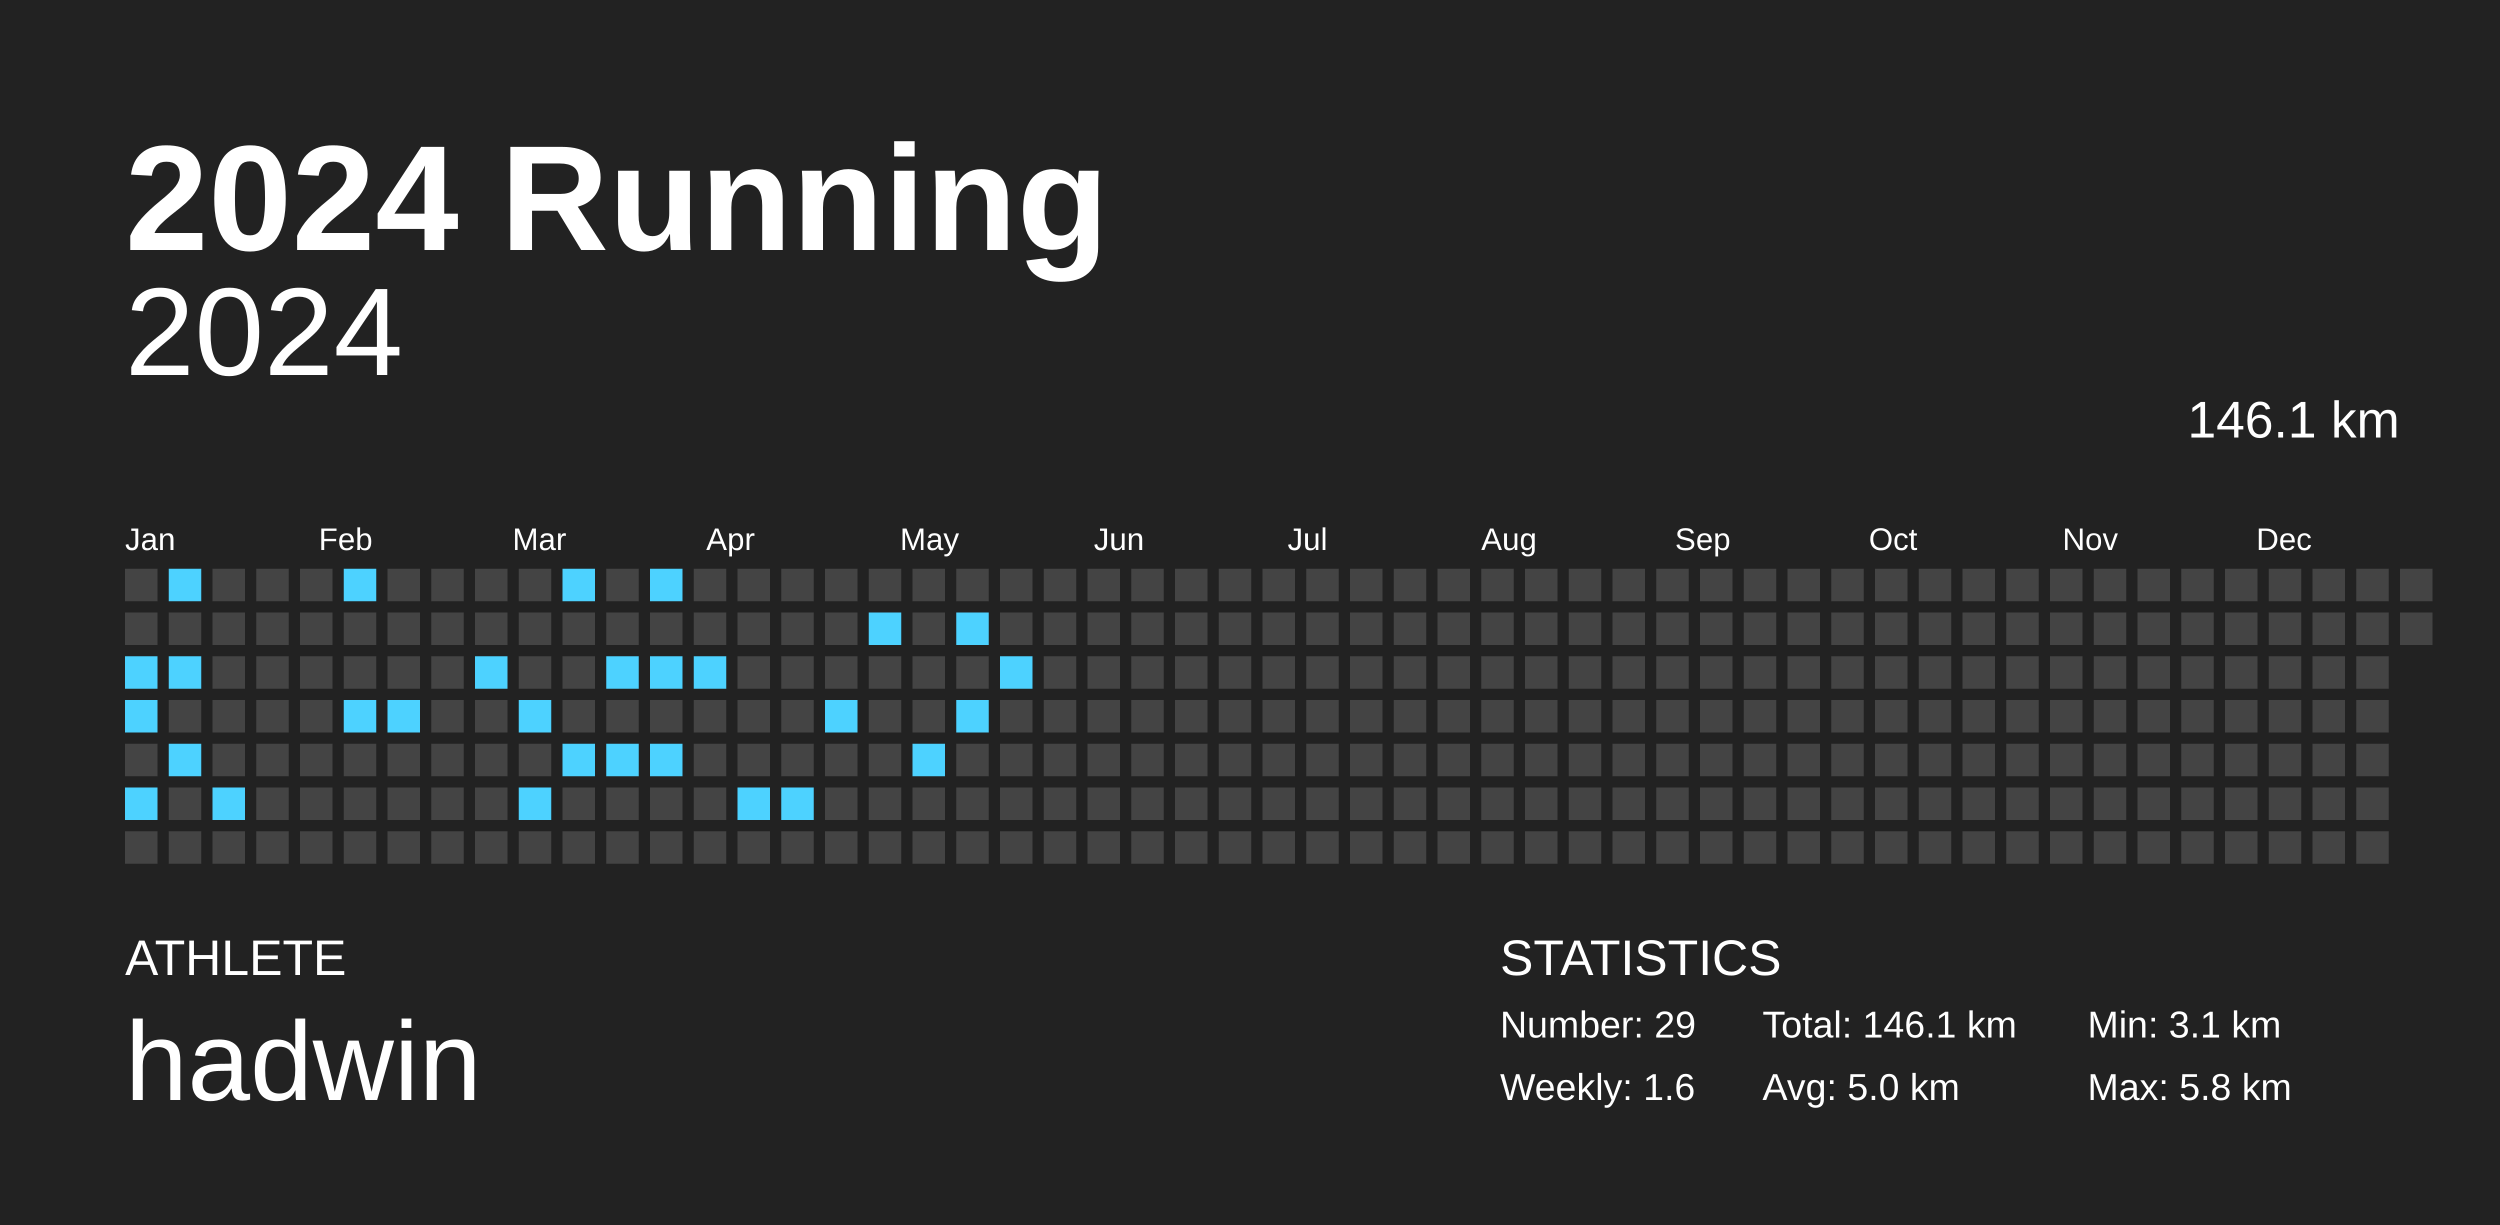
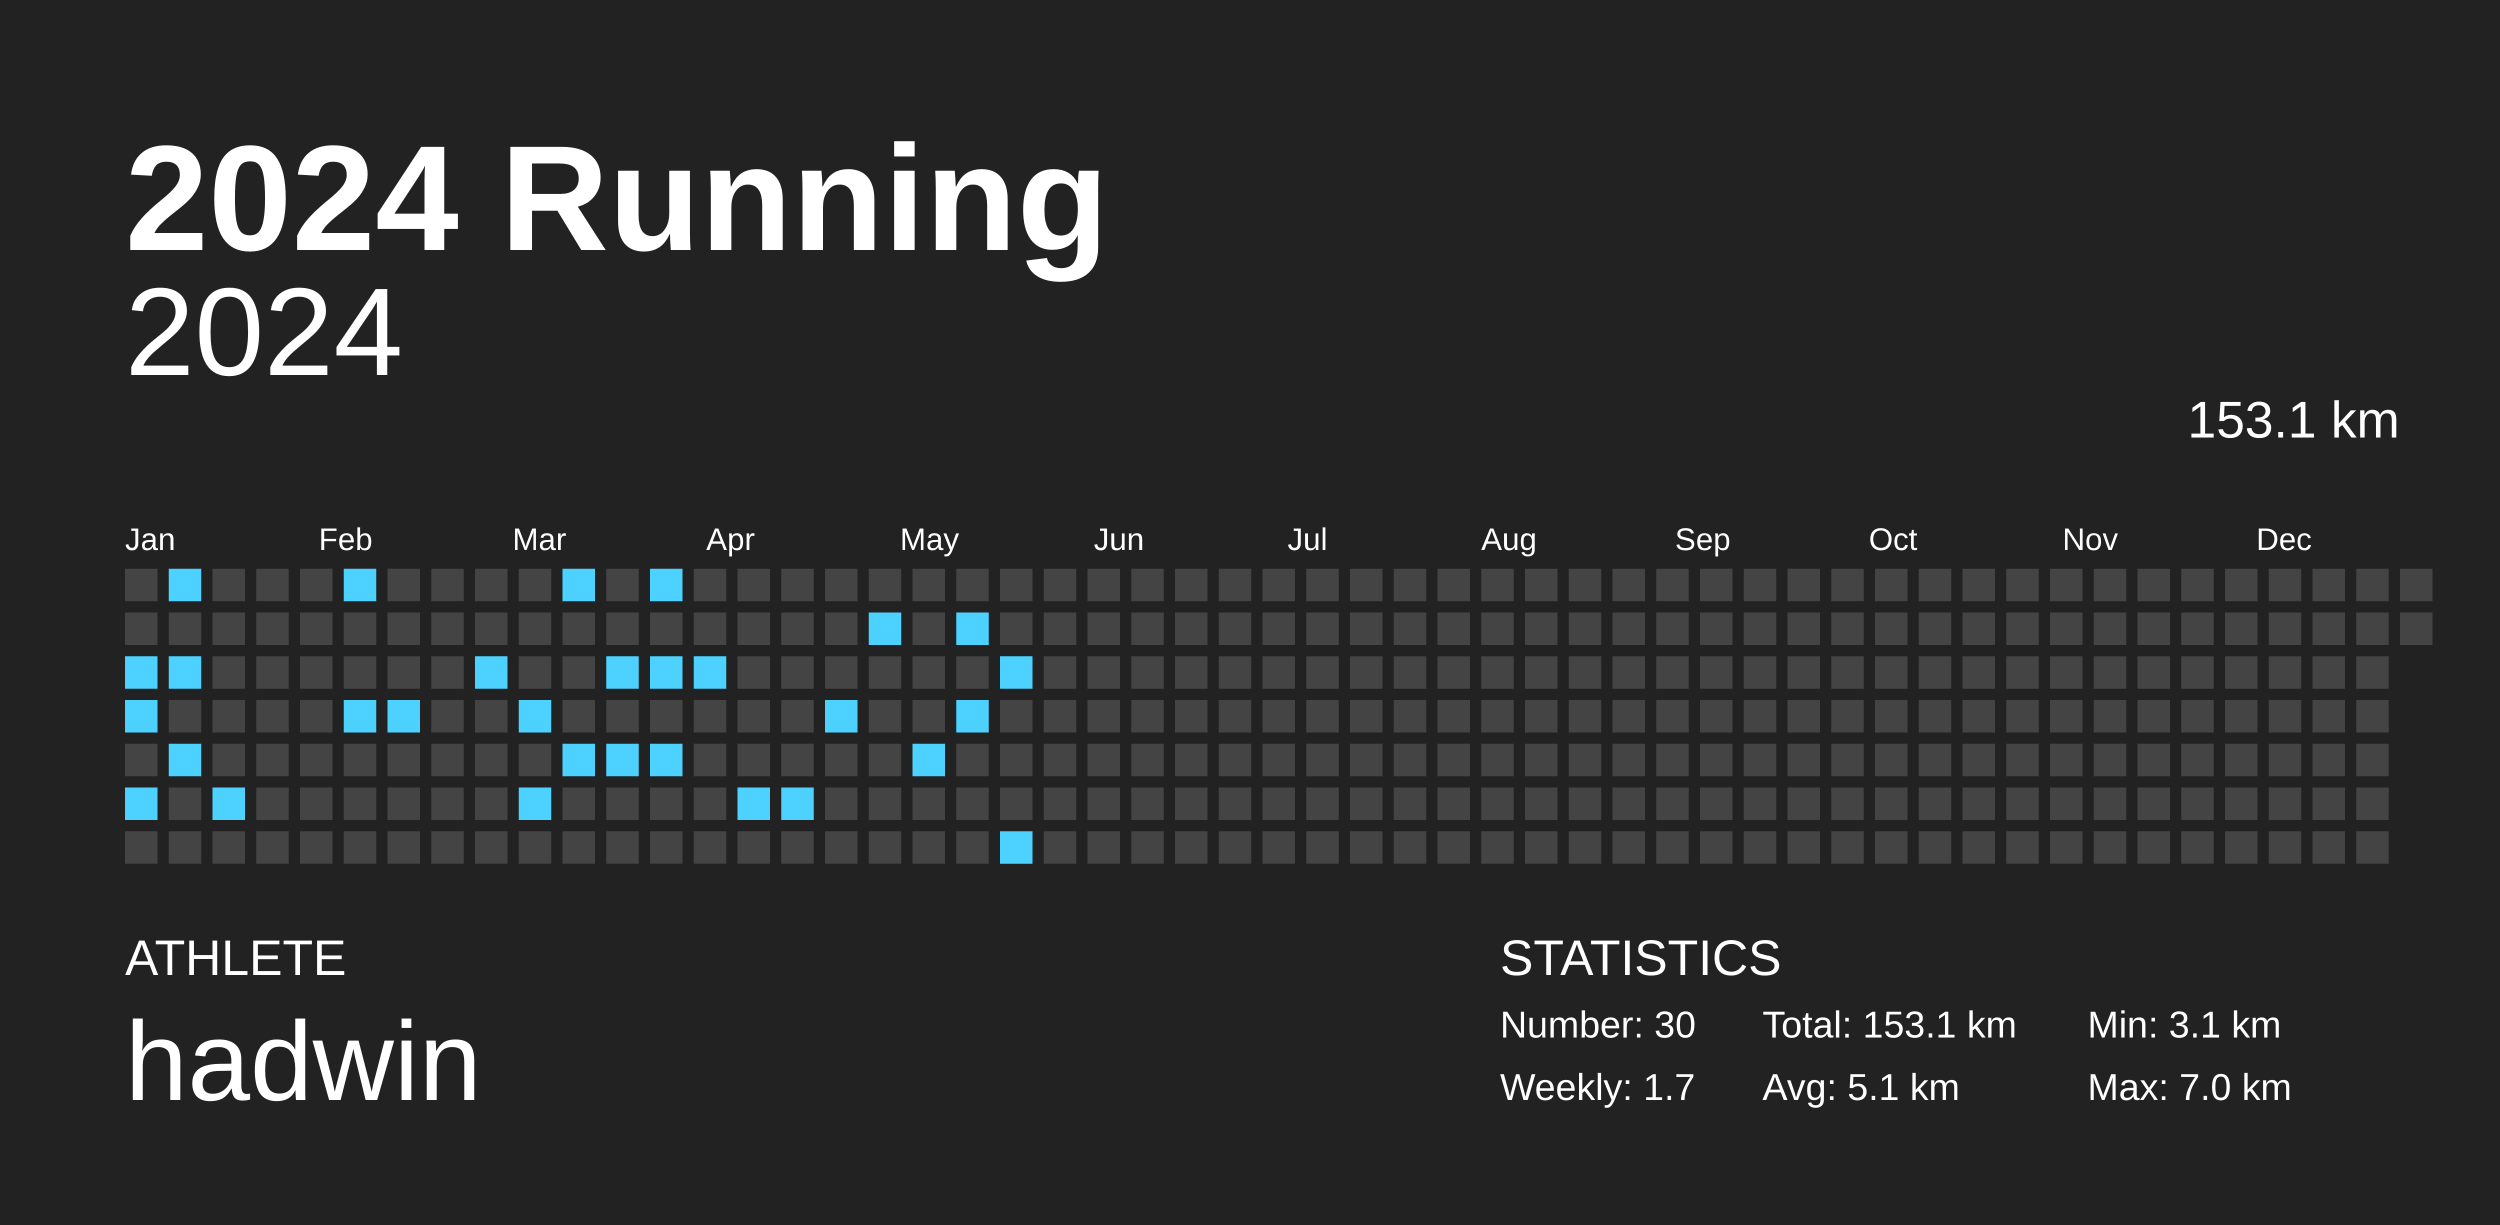
<svg xmlns="http://www.w3.org/2000/svg" baseProfile="full" height="98mm" version="1.1" viewBox="0,0,200,98" width="200mm">
  <defs />
  <rect fill="#222222" height="98" width="200" x="0" y="0" />
  <text fill="#FFFFFF" style="font-size:12px; font-family:Arial; font-weight:bold;" x="10" y="20">2024 Running</text>
  <text fill="#FFFFFF" style="font-size:4px; font-family:Arial" x="10" y="78">ATHLETE</text>
  <text fill="#FFFFFF" style="font-size:9px; font-family:Arial" x="10" y="88">hadwin</text>
  <text fill="#FFFFFF" style="font-size:4px; font-family:Arial" x="120" y="78">STATISTICS</text>
-   <text fill="#FFFFFF" style="font-size:3px; font-family:Arial" x="120" y="83">Number: 29</text>
-   <text fill="#FFFFFF" style="font-size:3px; font-family:Arial" x="120" y="88">Weekly: 1.6</text>
-   <text fill="#FFFFFF" style="font-size:3px; font-family:Arial" x="141" y="83">Total: 146.1 km</text>
-   <text fill="#FFFFFF" style="font-size:3px; font-family:Arial" x="141" y="88">Avg: 5.0 km</text>
+   <text fill="#FFFFFF" style="font-size:3px; font-family:Arial" x="120" y="83">Number: 30</text>
+   <text fill="#FFFFFF" style="font-size:3px; font-family:Arial" x="120" y="88">Weekly: 1.7</text>
+   <text fill="#FFFFFF" style="font-size:3px; font-family:Arial" x="141" y="83">Total: 153.1 km</text>
+   <text fill="#FFFFFF" style="font-size:3px; font-family:Arial" x="141" y="88">Avg: 5.1 km</text>
  <text fill="#FFFFFF" style="font-size:3px; font-family:Arial" x="167" y="83">Min: 3.1 km</text>
-   <text fill="#FFFFFF" style="font-size:3px; font-family:Arial" x="167" y="88">Max: 5.8 km</text>
+   <text fill="#FFFFFF" style="font-size:3px; font-family:Arial" x="167" y="88">Max: 7.0 km</text>
  <text alignment-baseline="hanging" fill="#FFFFFF" style="font-size:10.0px; font-family:Arial;" x="10" y="30">2024</text>
-   <text alignment-baseline="hanging" fill="#FFFFFF" style="font-size:4.125px; font-family:Arial;" x="175" y="35">146.1 km</text>
+   <text alignment-baseline="hanging" fill="#FFFFFF" style="font-size:4.125px; font-family:Arial;" x="175" y="35">153.1 km</text>
  <text fill="#FFFFFF" style="font-size:2.5px; font-family:Arial" x="10.0" y="44">Jan</text>
  <text fill="#FFFFFF" style="font-size:2.5px; font-family:Arial" x="25.5" y="44">Feb</text>
  <text fill="#FFFFFF" style="font-size:2.5px; font-family:Arial" x="41.0" y="44">Mar</text>
  <text fill="#FFFFFF" style="font-size:2.5px; font-family:Arial" x="56.5" y="44">Apr</text>
  <text fill="#FFFFFF" style="font-size:2.5px; font-family:Arial" x="72.0" y="44">May</text>
  <text fill="#FFFFFF" style="font-size:2.5px; font-family:Arial" x="87.5" y="44">Jun</text>
  <text fill="#FFFFFF" style="font-size:2.5px; font-family:Arial" x="103.0" y="44">Jul</text>
  <text fill="#FFFFFF" style="font-size:2.5px; font-family:Arial" x="118.5" y="44">Aug</text>
  <text fill="#FFFFFF" style="font-size:2.5px; font-family:Arial" x="134.0" y="44">Sep</text>
  <text fill="#FFFFFF" style="font-size:2.5px; font-family:Arial" x="149.5" y="44">Oct</text>
  <text fill="#FFFFFF" style="font-size:2.5px; font-family:Arial" x="165.0" y="44">Nov</text>
  <text fill="#FFFFFF" style="font-size:2.5px; font-family:Arial" x="180.5" y="44">Dec</text>
  <rect fill="#444444" height="2.6" width="2.6" x="10.0" y="45.5" />
  <rect fill="#444444" height="2.6" width="2.6" x="10.0" y="49.0" />
  <rect fill="#4dd2ff" height="2.6" width="2.6" x="10.0" y="52.5" />
  <rect fill="#4dd2ff" height="2.6" width="2.6" x="10.0" y="56.0" />
  <rect fill="#444444" height="2.6" width="2.6" x="10.0" y="59.5" />
  <rect fill="#4dd2ff" height="2.6" width="2.6" x="10.0" y="63.0" />
  <rect fill="#444444" height="2.6" width="2.6" x="10.0" y="66.5" />
  <rect fill="#4dd2ff" height="2.6" width="2.6" x="13.5" y="45.5" />
  <rect fill="#444444" height="2.6" width="2.6" x="13.5" y="49.0" />
  <rect fill="#4dd2ff" height="2.6" width="2.6" x="13.5" y="52.5" />
  <rect fill="#444444" height="2.6" width="2.6" x="13.5" y="56.0" />
  <rect fill="#4dd2ff" height="2.6" width="2.6" x="13.5" y="59.5" />
  <rect fill="#444444" height="2.6" width="2.6" x="13.5" y="63.0" />
  <rect fill="#444444" height="2.6" width="2.6" x="13.5" y="66.5" />
  <rect fill="#444444" height="2.6" width="2.6" x="17.0" y="45.5" />
  <rect fill="#444444" height="2.6" width="2.6" x="17.0" y="49.0" />
  <rect fill="#444444" height="2.6" width="2.6" x="17.0" y="52.5" />
  <rect fill="#444444" height="2.6" width="2.6" x="17.0" y="56.0" />
  <rect fill="#444444" height="2.6" width="2.6" x="17.0" y="59.5" />
  <rect fill="#4dd2ff" height="2.6" width="2.6" x="17.0" y="63.0" />
  <rect fill="#444444" height="2.6" width="2.6" x="17.0" y="66.5" />
  <rect fill="#444444" height="2.6" width="2.6" x="20.5" y="45.5" />
  <rect fill="#444444" height="2.6" width="2.6" x="20.5" y="49.0" />
  <rect fill="#444444" height="2.6" width="2.6" x="20.5" y="52.5" />
  <rect fill="#444444" height="2.6" width="2.6" x="20.5" y="56.0" />
  <rect fill="#444444" height="2.6" width="2.6" x="20.5" y="59.5" />
  <rect fill="#444444" height="2.6" width="2.6" x="20.5" y="63.0" />
  <rect fill="#444444" height="2.6" width="2.6" x="20.5" y="66.5" />
  <rect fill="#444444" height="2.6" width="2.6" x="24.0" y="45.5" />
  <rect fill="#444444" height="2.6" width="2.6" x="24.0" y="49.0" />
  <rect fill="#444444" height="2.6" width="2.6" x="24.0" y="52.5" />
  <rect fill="#444444" height="2.6" width="2.6" x="24.0" y="56.0" />
  <rect fill="#444444" height="2.6" width="2.6" x="24.0" y="59.5" />
  <rect fill="#444444" height="2.6" width="2.6" x="24.0" y="63.0" />
  <rect fill="#444444" height="2.6" width="2.6" x="24.0" y="66.5" />
  <rect fill="#4dd2ff" height="2.6" width="2.6" x="27.5" y="45.5" />
  <rect fill="#444444" height="2.6" width="2.6" x="27.5" y="49.0" />
  <rect fill="#444444" height="2.6" width="2.6" x="27.5" y="52.5" />
  <rect fill="#4dd2ff" height="2.6" width="2.6" x="27.5" y="56.0" />
  <rect fill="#444444" height="2.6" width="2.6" x="27.5" y="59.5" />
  <rect fill="#444444" height="2.6" width="2.6" x="27.5" y="63.0" />
  <rect fill="#444444" height="2.6" width="2.6" x="27.5" y="66.5" />
  <rect fill="#444444" height="2.6" width="2.6" x="31.0" y="45.5" />
  <rect fill="#444444" height="2.6" width="2.6" x="31.0" y="49.0" />
  <rect fill="#444444" height="2.6" width="2.6" x="31.0" y="52.5" />
  <rect fill="#4dd2ff" height="2.6" width="2.6" x="31.0" y="56.0" />
  <rect fill="#444444" height="2.6" width="2.6" x="31.0" y="59.5" />
  <rect fill="#444444" height="2.6" width="2.6" x="31.0" y="63.0" />
  <rect fill="#444444" height="2.6" width="2.6" x="31.0" y="66.5" />
  <rect fill="#444444" height="2.6" width="2.6" x="34.5" y="45.5" />
  <rect fill="#444444" height="2.6" width="2.6" x="34.5" y="49.0" />
  <rect fill="#444444" height="2.6" width="2.6" x="34.5" y="52.5" />
  <rect fill="#444444" height="2.6" width="2.6" x="34.5" y="56.0" />
  <rect fill="#444444" height="2.6" width="2.6" x="34.5" y="59.5" />
  <rect fill="#444444" height="2.6" width="2.6" x="34.5" y="63.0" />
  <rect fill="#444444" height="2.6" width="2.6" x="34.5" y="66.5" />
  <rect fill="#444444" height="2.6" width="2.6" x="38.0" y="45.5" />
  <rect fill="#444444" height="2.6" width="2.6" x="38.0" y="49.0" />
  <rect fill="#4dd2ff" height="2.6" width="2.6" x="38.0" y="52.5" />
  <rect fill="#444444" height="2.6" width="2.6" x="38.0" y="56.0" />
  <rect fill="#444444" height="2.6" width="2.6" x="38.0" y="59.5" />
  <rect fill="#444444" height="2.6" width="2.6" x="38.0" y="63.0" />
  <rect fill="#444444" height="2.6" width="2.6" x="38.0" y="66.5" />
  <rect fill="#444444" height="2.6" width="2.6" x="41.5" y="45.5" />
  <rect fill="#444444" height="2.6" width="2.6" x="41.5" y="49.0" />
  <rect fill="#444444" height="2.6" width="2.6" x="41.5" y="52.5" />
  <rect fill="#4dd2ff" height="2.6" width="2.6" x="41.5" y="56.0" />
  <rect fill="#444444" height="2.6" width="2.6" x="41.5" y="59.5" />
  <rect fill="#4dd2ff" height="2.6" width="2.6" x="41.5" y="63.0" />
  <rect fill="#444444" height="2.6" width="2.6" x="41.5" y="66.5" />
  <rect fill="#4dd2ff" height="2.6" width="2.6" x="45.0" y="45.5" />
  <rect fill="#444444" height="2.6" width="2.6" x="45.0" y="49.0" />
  <rect fill="#444444" height="2.6" width="2.6" x="45.0" y="52.5" />
  <rect fill="#444444" height="2.6" width="2.6" x="45.0" y="56.0" />
  <rect fill="#4dd2ff" height="2.6" width="2.6" x="45.0" y="59.5" />
  <rect fill="#444444" height="2.6" width="2.6" x="45.0" y="63.0" />
  <rect fill="#444444" height="2.6" width="2.6" x="45.0" y="66.5" />
  <rect fill="#444444" height="2.6" width="2.6" x="48.5" y="45.5" />
  <rect fill="#444444" height="2.6" width="2.6" x="48.5" y="49.0" />
  <rect fill="#4dd2ff" height="2.6" width="2.6" x="48.5" y="52.5" />
  <rect fill="#444444" height="2.6" width="2.6" x="48.5" y="56.0" />
  <rect fill="#4dd2ff" height="2.6" width="2.6" x="48.5" y="59.5" />
  <rect fill="#444444" height="2.6" width="2.6" x="48.5" y="63.0" />
  <rect fill="#444444" height="2.6" width="2.6" x="48.5" y="66.5" />
  <rect fill="#4dd2ff" height="2.6" width="2.6" x="52.0" y="45.5" />
  <rect fill="#444444" height="2.6" width="2.6" x="52.0" y="49.0" />
  <rect fill="#4dd2ff" height="2.6" width="2.6" x="52.0" y="52.5" />
  <rect fill="#444444" height="2.6" width="2.6" x="52.0" y="56.0" />
  <rect fill="#4dd2ff" height="2.6" width="2.6" x="52.0" y="59.5" />
  <rect fill="#444444" height="2.6" width="2.6" x="52.0" y="63.0" />
  <rect fill="#444444" height="2.6" width="2.6" x="52.0" y="66.5" />
  <rect fill="#444444" height="2.6" width="2.6" x="55.5" y="45.5" />
  <rect fill="#444444" height="2.6" width="2.6" x="55.5" y="49.0" />
  <rect fill="#4dd2ff" height="2.6" width="2.6" x="55.5" y="52.5" />
  <rect fill="#444444" height="2.6" width="2.6" x="55.5" y="56.0" />
  <rect fill="#444444" height="2.6" width="2.6" x="55.5" y="59.5" />
  <rect fill="#444444" height="2.6" width="2.6" x="55.5" y="63.0" />
  <rect fill="#444444" height="2.6" width="2.6" x="55.5" y="66.5" />
  <rect fill="#444444" height="2.6" width="2.6" x="59.0" y="45.5" />
  <rect fill="#444444" height="2.6" width="2.6" x="59.0" y="49.0" />
  <rect fill="#444444" height="2.6" width="2.6" x="59.0" y="52.5" />
  <rect fill="#444444" height="2.6" width="2.6" x="59.0" y="56.0" />
  <rect fill="#444444" height="2.6" width="2.6" x="59.0" y="59.5" />
  <rect fill="#4dd2ff" height="2.6" width="2.6" x="59.0" y="63.0" />
  <rect fill="#444444" height="2.6" width="2.6" x="59.0" y="66.5" />
  <rect fill="#444444" height="2.6" width="2.6" x="62.5" y="45.5" />
  <rect fill="#444444" height="2.6" width="2.6" x="62.5" y="49.0" />
  <rect fill="#444444" height="2.6" width="2.6" x="62.5" y="52.5" />
  <rect fill="#444444" height="2.6" width="2.6" x="62.5" y="56.0" />
  <rect fill="#444444" height="2.6" width="2.6" x="62.5" y="59.5" />
  <rect fill="#4dd2ff" height="2.6" width="2.6" x="62.5" y="63.0" />
  <rect fill="#444444" height="2.6" width="2.6" x="62.5" y="66.5" />
  <rect fill="#444444" height="2.6" width="2.6" x="66.0" y="45.5" />
  <rect fill="#444444" height="2.6" width="2.6" x="66.0" y="49.0" />
  <rect fill="#444444" height="2.6" width="2.6" x="66.0" y="52.5" />
  <rect fill="#4dd2ff" height="2.6" width="2.6" x="66.0" y="56.0" />
  <rect fill="#444444" height="2.6" width="2.6" x="66.0" y="59.5" />
  <rect fill="#444444" height="2.6" width="2.6" x="66.0" y="63.0" />
  <rect fill="#444444" height="2.6" width="2.6" x="66.0" y="66.5" />
  <rect fill="#444444" height="2.6" width="2.6" x="69.5" y="45.5" />
  <rect fill="#4dd2ff" height="2.6" width="2.6" x="69.5" y="49.0" />
  <rect fill="#444444" height="2.6" width="2.6" x="69.5" y="52.5" />
  <rect fill="#444444" height="2.6" width="2.6" x="69.5" y="56.0" />
  <rect fill="#444444" height="2.6" width="2.6" x="69.5" y="59.5" />
  <rect fill="#444444" height="2.6" width="2.6" x="69.5" y="63.0" />
  <rect fill="#444444" height="2.6" width="2.6" x="69.5" y="66.5" />
  <rect fill="#444444" height="2.6" width="2.6" x="73.0" y="45.5" />
  <rect fill="#444444" height="2.6" width="2.6" x="73.0" y="49.0" />
  <rect fill="#444444" height="2.6" width="2.6" x="73.0" y="52.5" />
  <rect fill="#444444" height="2.6" width="2.6" x="73.0" y="56.0" />
  <rect fill="#4dd2ff" height="2.6" width="2.6" x="73.0" y="59.5" />
  <rect fill="#444444" height="2.6" width="2.6" x="73.0" y="63.0" />
  <rect fill="#444444" height="2.6" width="2.6" x="73.0" y="66.5" />
  <rect fill="#444444" height="2.6" width="2.6" x="76.5" y="45.5" />
  <rect fill="#4dd2ff" height="2.6" width="2.6" x="76.5" y="49.0" />
  <rect fill="#444444" height="2.6" width="2.6" x="76.5" y="52.5" />
  <rect fill="#4dd2ff" height="2.6" width="2.6" x="76.5" y="56.0" />
  <rect fill="#444444" height="2.6" width="2.6" x="76.5" y="59.5" />
  <rect fill="#444444" height="2.6" width="2.6" x="76.5" y="63.0" />
  <rect fill="#444444" height="2.6" width="2.6" x="76.5" y="66.5" />
  <rect fill="#444444" height="2.6" width="2.6" x="80.0" y="45.5" />
  <rect fill="#444444" height="2.6" width="2.6" x="80.0" y="49.0" />
  <rect fill="#4dd2ff" height="2.6" width="2.6" x="80.0" y="52.5" />
  <rect fill="#444444" height="2.6" width="2.6" x="80.0" y="56.0" />
  <rect fill="#444444" height="2.6" width="2.6" x="80.0" y="59.5" />
  <rect fill="#444444" height="2.6" width="2.6" x="80.0" y="63.0" />
-   <rect fill="#444444" height="2.6" width="2.6" x="80.0" y="66.5" />
+   <rect fill="#4dd2ff" height="2.6" width="2.6" x="80.0" y="66.5" />
  <rect fill="#444444" height="2.6" width="2.6" x="83.5" y="45.5" />
  <rect fill="#444444" height="2.6" width="2.6" x="83.5" y="49.0" />
  <rect fill="#444444" height="2.6" width="2.6" x="83.5" y="52.5" />
  <rect fill="#444444" height="2.6" width="2.6" x="83.5" y="56.0" />
  <rect fill="#444444" height="2.6" width="2.6" x="83.5" y="59.5" />
  <rect fill="#444444" height="2.6" width="2.6" x="83.5" y="63.0" />
  <rect fill="#444444" height="2.6" width="2.6" x="83.5" y="66.5" />
  <rect fill="#444444" height="2.6" width="2.6" x="87.0" y="45.5" />
  <rect fill="#444444" height="2.6" width="2.6" x="87.0" y="49.0" />
  <rect fill="#444444" height="2.6" width="2.6" x="87.0" y="52.5" />
  <rect fill="#444444" height="2.6" width="2.6" x="87.0" y="56.0" />
  <rect fill="#444444" height="2.6" width="2.6" x="87.0" y="59.5" />
  <rect fill="#444444" height="2.6" width="2.6" x="87.0" y="63.0" />
  <rect fill="#444444" height="2.6" width="2.6" x="87.0" y="66.5" />
  <rect fill="#444444" height="2.6" width="2.6" x="90.5" y="45.5" />
  <rect fill="#444444" height="2.6" width="2.6" x="90.5" y="49.0" />
  <rect fill="#444444" height="2.6" width="2.6" x="90.5" y="52.5" />
  <rect fill="#444444" height="2.6" width="2.6" x="90.5" y="56.0" />
  <rect fill="#444444" height="2.6" width="2.6" x="90.5" y="59.5" />
  <rect fill="#444444" height="2.6" width="2.6" x="90.5" y="63.0" />
  <rect fill="#444444" height="2.6" width="2.6" x="90.5" y="66.5" />
  <rect fill="#444444" height="2.6" width="2.6" x="94.0" y="45.5" />
  <rect fill="#444444" height="2.6" width="2.6" x="94.0" y="49.0" />
  <rect fill="#444444" height="2.6" width="2.6" x="94.0" y="52.5" />
  <rect fill="#444444" height="2.6" width="2.6" x="94.0" y="56.0" />
  <rect fill="#444444" height="2.6" width="2.6" x="94.0" y="59.5" />
  <rect fill="#444444" height="2.6" width="2.6" x="94.0" y="63.0" />
  <rect fill="#444444" height="2.6" width="2.6" x="94.0" y="66.5" />
  <rect fill="#444444" height="2.6" width="2.6" x="97.5" y="45.5" />
  <rect fill="#444444" height="2.6" width="2.6" x="97.5" y="49.0" />
  <rect fill="#444444" height="2.6" width="2.6" x="97.5" y="52.5" />
  <rect fill="#444444" height="2.6" width="2.6" x="97.5" y="56.0" />
  <rect fill="#444444" height="2.6" width="2.6" x="97.5" y="59.5" />
  <rect fill="#444444" height="2.6" width="2.6" x="97.5" y="63.0" />
  <rect fill="#444444" height="2.6" width="2.6" x="97.5" y="66.5" />
  <rect fill="#444444" height="2.6" width="2.6" x="101.0" y="45.5" />
  <rect fill="#444444" height="2.6" width="2.6" x="101.0" y="49.0" />
  <rect fill="#444444" height="2.6" width="2.6" x="101.0" y="52.5" />
  <rect fill="#444444" height="2.6" width="2.6" x="101.0" y="56.0" />
  <rect fill="#444444" height="2.6" width="2.6" x="101.0" y="59.5" />
  <rect fill="#444444" height="2.6" width="2.6" x="101.0" y="63.0" />
  <rect fill="#444444" height="2.6" width="2.6" x="101.0" y="66.5" />
  <rect fill="#444444" height="2.6" width="2.6" x="104.5" y="45.5" />
  <rect fill="#444444" height="2.6" width="2.6" x="104.5" y="49.0" />
  <rect fill="#444444" height="2.6" width="2.6" x="104.5" y="52.5" />
  <rect fill="#444444" height="2.6" width="2.6" x="104.5" y="56.0" />
  <rect fill="#444444" height="2.6" width="2.6" x="104.5" y="59.5" />
  <rect fill="#444444" height="2.6" width="2.6" x="104.5" y="63.0" />
  <rect fill="#444444" height="2.6" width="2.6" x="104.5" y="66.5" />
  <rect fill="#444444" height="2.6" width="2.6" x="108.0" y="45.5" />
  <rect fill="#444444" height="2.6" width="2.6" x="108.0" y="49.0" />
  <rect fill="#444444" height="2.6" width="2.6" x="108.0" y="52.5" />
  <rect fill="#444444" height="2.6" width="2.6" x="108.0" y="56.0" />
  <rect fill="#444444" height="2.6" width="2.6" x="108.0" y="59.5" />
  <rect fill="#444444" height="2.6" width="2.6" x="108.0" y="63.0" />
  <rect fill="#444444" height="2.6" width="2.6" x="108.0" y="66.5" />
  <rect fill="#444444" height="2.6" width="2.6" x="111.5" y="45.5" />
  <rect fill="#444444" height="2.6" width="2.6" x="111.5" y="49.0" />
  <rect fill="#444444" height="2.6" width="2.6" x="111.5" y="52.5" />
  <rect fill="#444444" height="2.6" width="2.6" x="111.5" y="56.0" />
  <rect fill="#444444" height="2.6" width="2.6" x="111.5" y="59.5" />
  <rect fill="#444444" height="2.6" width="2.6" x="111.5" y="63.0" />
  <rect fill="#444444" height="2.6" width="2.6" x="111.5" y="66.5" />
  <rect fill="#444444" height="2.6" width="2.6" x="115.0" y="45.5" />
  <rect fill="#444444" height="2.6" width="2.6" x="115.0" y="49.0" />
  <rect fill="#444444" height="2.6" width="2.6" x="115.0" y="52.5" />
  <rect fill="#444444" height="2.6" width="2.6" x="115.0" y="56.0" />
  <rect fill="#444444" height="2.6" width="2.6" x="115.0" y="59.5" />
  <rect fill="#444444" height="2.6" width="2.6" x="115.0" y="63.0" />
  <rect fill="#444444" height="2.6" width="2.6" x="115.0" y="66.5" />
  <rect fill="#444444" height="2.6" width="2.6" x="118.5" y="45.5" />
  <rect fill="#444444" height="2.6" width="2.6" x="118.5" y="49.0" />
  <rect fill="#444444" height="2.6" width="2.6" x="118.5" y="52.5" />
  <rect fill="#444444" height="2.6" width="2.6" x="118.5" y="56.0" />
  <rect fill="#444444" height="2.6" width="2.6" x="118.5" y="59.5" />
  <rect fill="#444444" height="2.6" width="2.6" x="118.5" y="63.0" />
  <rect fill="#444444" height="2.6" width="2.6" x="118.5" y="66.5" />
  <rect fill="#444444" height="2.6" width="2.6" x="122.0" y="45.5" />
  <rect fill="#444444" height="2.6" width="2.6" x="122.0" y="49.0" />
  <rect fill="#444444" height="2.6" width="2.6" x="122.0" y="52.5" />
  <rect fill="#444444" height="2.6" width="2.6" x="122.0" y="56.0" />
  <rect fill="#444444" height="2.6" width="2.6" x="122.0" y="59.5" />
  <rect fill="#444444" height="2.6" width="2.6" x="122.0" y="63.0" />
  <rect fill="#444444" height="2.6" width="2.6" x="122.0" y="66.5" />
  <rect fill="#444444" height="2.6" width="2.6" x="125.5" y="45.5" />
  <rect fill="#444444" height="2.6" width="2.6" x="125.5" y="49.0" />
  <rect fill="#444444" height="2.6" width="2.6" x="125.5" y="52.5" />
  <rect fill="#444444" height="2.6" width="2.6" x="125.5" y="56.0" />
  <rect fill="#444444" height="2.6" width="2.6" x="125.5" y="59.5" />
  <rect fill="#444444" height="2.6" width="2.6" x="125.5" y="63.0" />
  <rect fill="#444444" height="2.6" width="2.6" x="125.5" y="66.5" />
  <rect fill="#444444" height="2.6" width="2.6" x="129.0" y="45.5" />
  <rect fill="#444444" height="2.6" width="2.6" x="129.0" y="49.0" />
  <rect fill="#444444" height="2.6" width="2.6" x="129.0" y="52.5" />
  <rect fill="#444444" height="2.6" width="2.6" x="129.0" y="56.0" />
  <rect fill="#444444" height="2.6" width="2.6" x="129.0" y="59.5" />
  <rect fill="#444444" height="2.6" width="2.6" x="129.0" y="63.0" />
  <rect fill="#444444" height="2.6" width="2.6" x="129.0" y="66.5" />
  <rect fill="#444444" height="2.6" width="2.6" x="132.5" y="45.5" />
  <rect fill="#444444" height="2.6" width="2.6" x="132.5" y="49.0" />
  <rect fill="#444444" height="2.6" width="2.6" x="132.5" y="52.5" />
  <rect fill="#444444" height="2.6" width="2.6" x="132.5" y="56.0" />
  <rect fill="#444444" height="2.6" width="2.6" x="132.5" y="59.5" />
  <rect fill="#444444" height="2.6" width="2.6" x="132.5" y="63.0" />
  <rect fill="#444444" height="2.6" width="2.6" x="132.5" y="66.5" />
  <rect fill="#444444" height="2.6" width="2.6" x="136.0" y="45.5" />
  <rect fill="#444444" height="2.6" width="2.6" x="136.0" y="49.0" />
  <rect fill="#444444" height="2.6" width="2.6" x="136.0" y="52.5" />
  <rect fill="#444444" height="2.6" width="2.6" x="136.0" y="56.0" />
  <rect fill="#444444" height="2.6" width="2.6" x="136.0" y="59.5" />
  <rect fill="#444444" height="2.6" width="2.6" x="136.0" y="63.0" />
  <rect fill="#444444" height="2.6" width="2.6" x="136.0" y="66.5" />
  <rect fill="#444444" height="2.6" width="2.6" x="139.5" y="45.5" />
  <rect fill="#444444" height="2.6" width="2.6" x="139.5" y="49.0" />
  <rect fill="#444444" height="2.6" width="2.6" x="139.5" y="52.5" />
  <rect fill="#444444" height="2.6" width="2.6" x="139.5" y="56.0" />
  <rect fill="#444444" height="2.6" width="2.6" x="139.5" y="59.5" />
  <rect fill="#444444" height="2.6" width="2.6" x="139.5" y="63.0" />
  <rect fill="#444444" height="2.6" width="2.6" x="139.5" y="66.5" />
  <rect fill="#444444" height="2.6" width="2.6" x="143.0" y="45.5" />
  <rect fill="#444444" height="2.6" width="2.6" x="143.0" y="49.0" />
  <rect fill="#444444" height="2.6" width="2.6" x="143.0" y="52.5" />
  <rect fill="#444444" height="2.6" width="2.6" x="143.0" y="56.0" />
  <rect fill="#444444" height="2.6" width="2.6" x="143.0" y="59.5" />
  <rect fill="#444444" height="2.6" width="2.6" x="143.0" y="63.0" />
  <rect fill="#444444" height="2.6" width="2.6" x="143.0" y="66.5" />
  <rect fill="#444444" height="2.6" width="2.6" x="146.5" y="45.5" />
  <rect fill="#444444" height="2.6" width="2.6" x="146.5" y="49.0" />
  <rect fill="#444444" height="2.6" width="2.6" x="146.5" y="52.5" />
  <rect fill="#444444" height="2.6" width="2.6" x="146.5" y="56.0" />
  <rect fill="#444444" height="2.6" width="2.6" x="146.5" y="59.5" />
  <rect fill="#444444" height="2.6" width="2.6" x="146.5" y="63.0" />
  <rect fill="#444444" height="2.6" width="2.6" x="146.5" y="66.5" />
  <rect fill="#444444" height="2.6" width="2.6" x="150.0" y="45.5" />
  <rect fill="#444444" height="2.6" width="2.6" x="150.0" y="49.0" />
  <rect fill="#444444" height="2.6" width="2.6" x="150.0" y="52.5" />
  <rect fill="#444444" height="2.6" width="2.6" x="150.0" y="56.0" />
  <rect fill="#444444" height="2.6" width="2.6" x="150.0" y="59.5" />
  <rect fill="#444444" height="2.6" width="2.6" x="150.0" y="63.0" />
  <rect fill="#444444" height="2.6" width="2.6" x="150.0" y="66.5" />
  <rect fill="#444444" height="2.6" width="2.6" x="153.5" y="45.5" />
  <rect fill="#444444" height="2.6" width="2.6" x="153.5" y="49.0" />
  <rect fill="#444444" height="2.6" width="2.6" x="153.5" y="52.5" />
  <rect fill="#444444" height="2.6" width="2.6" x="153.5" y="56.0" />
  <rect fill="#444444" height="2.6" width="2.6" x="153.5" y="59.5" />
  <rect fill="#444444" height="2.6" width="2.6" x="153.5" y="63.0" />
  <rect fill="#444444" height="2.6" width="2.6" x="153.5" y="66.5" />
  <rect fill="#444444" height="2.6" width="2.6" x="157.0" y="45.5" />
  <rect fill="#444444" height="2.6" width="2.6" x="157.0" y="49.0" />
  <rect fill="#444444" height="2.6" width="2.6" x="157.0" y="52.5" />
  <rect fill="#444444" height="2.6" width="2.6" x="157.0" y="56.0" />
  <rect fill="#444444" height="2.6" width="2.6" x="157.0" y="59.5" />
  <rect fill="#444444" height="2.6" width="2.6" x="157.0" y="63.0" />
  <rect fill="#444444" height="2.6" width="2.6" x="157.0" y="66.5" />
  <rect fill="#444444" height="2.6" width="2.6" x="160.5" y="45.5" />
  <rect fill="#444444" height="2.6" width="2.6" x="160.5" y="49.0" />
  <rect fill="#444444" height="2.6" width="2.6" x="160.5" y="52.5" />
  <rect fill="#444444" height="2.6" width="2.6" x="160.5" y="56.0" />
  <rect fill="#444444" height="2.6" width="2.6" x="160.5" y="59.5" />
  <rect fill="#444444" height="2.6" width="2.6" x="160.5" y="63.0" />
  <rect fill="#444444" height="2.6" width="2.6" x="160.5" y="66.5" />
  <rect fill="#444444" height="2.6" width="2.6" x="164.0" y="45.5" />
  <rect fill="#444444" height="2.6" width="2.6" x="164.0" y="49.0" />
  <rect fill="#444444" height="2.6" width="2.6" x="164.0" y="52.5" />
  <rect fill="#444444" height="2.6" width="2.6" x="164.0" y="56.0" />
  <rect fill="#444444" height="2.6" width="2.6" x="164.0" y="59.5" />
  <rect fill="#444444" height="2.6" width="2.6" x="164.0" y="63.0" />
  <rect fill="#444444" height="2.6" width="2.6" x="164.0" y="66.5" />
  <rect fill="#444444" height="2.6" width="2.6" x="167.5" y="45.5" />
  <rect fill="#444444" height="2.6" width="2.6" x="167.5" y="49.0" />
  <rect fill="#444444" height="2.6" width="2.6" x="167.5" y="52.5" />
  <rect fill="#444444" height="2.6" width="2.6" x="167.5" y="56.0" />
  <rect fill="#444444" height="2.6" width="2.6" x="167.5" y="59.5" />
  <rect fill="#444444" height="2.6" width="2.6" x="167.5" y="63.0" />
  <rect fill="#444444" height="2.6" width="2.6" x="167.5" y="66.5" />
  <rect fill="#444444" height="2.6" width="2.6" x="171.0" y="45.5" />
  <rect fill="#444444" height="2.6" width="2.6" x="171.0" y="49.0" />
  <rect fill="#444444" height="2.6" width="2.6" x="171.0" y="52.5" />
  <rect fill="#444444" height="2.6" width="2.6" x="171.0" y="56.0" />
  <rect fill="#444444" height="2.6" width="2.6" x="171.0" y="59.5" />
  <rect fill="#444444" height="2.6" width="2.6" x="171.0" y="63.0" />
  <rect fill="#444444" height="2.6" width="2.6" x="171.0" y="66.5" />
  <rect fill="#444444" height="2.6" width="2.6" x="174.5" y="45.5" />
  <rect fill="#444444" height="2.6" width="2.6" x="174.5" y="49.0" />
  <rect fill="#444444" height="2.6" width="2.6" x="174.5" y="52.5" />
  <rect fill="#444444" height="2.6" width="2.6" x="174.5" y="56.0" />
  <rect fill="#444444" height="2.6" width="2.6" x="174.5" y="59.5" />
  <rect fill="#444444" height="2.6" width="2.6" x="174.5" y="63.0" />
  <rect fill="#444444" height="2.6" width="2.6" x="174.5" y="66.5" />
  <rect fill="#444444" height="2.6" width="2.6" x="178.0" y="45.5" />
  <rect fill="#444444" height="2.6" width="2.6" x="178.0" y="49.0" />
  <rect fill="#444444" height="2.6" width="2.6" x="178.0" y="52.5" />
  <rect fill="#444444" height="2.6" width="2.6" x="178.0" y="56.0" />
  <rect fill="#444444" height="2.6" width="2.6" x="178.0" y="59.5" />
  <rect fill="#444444" height="2.6" width="2.6" x="178.0" y="63.0" />
  <rect fill="#444444" height="2.6" width="2.6" x="178.0" y="66.5" />
  <rect fill="#444444" height="2.6" width="2.6" x="181.5" y="45.5" />
  <rect fill="#444444" height="2.6" width="2.6" x="181.5" y="49.0" />
  <rect fill="#444444" height="2.6" width="2.6" x="181.5" y="52.5" />
  <rect fill="#444444" height="2.6" width="2.6" x="181.5" y="56.0" />
  <rect fill="#444444" height="2.6" width="2.6" x="181.5" y="59.5" />
  <rect fill="#444444" height="2.6" width="2.6" x="181.5" y="63.0" />
  <rect fill="#444444" height="2.6" width="2.6" x="181.5" y="66.5" />
  <rect fill="#444444" height="2.6" width="2.6" x="185.0" y="45.5" />
  <rect fill="#444444" height="2.6" width="2.6" x="185.0" y="49.0" />
  <rect fill="#444444" height="2.6" width="2.6" x="185.0" y="52.5" />
  <rect fill="#444444" height="2.6" width="2.6" x="185.0" y="56.0" />
  <rect fill="#444444" height="2.6" width="2.6" x="185.0" y="59.5" />
  <rect fill="#444444" height="2.6" width="2.6" x="185.0" y="63.0" />
  <rect fill="#444444" height="2.6" width="2.6" x="185.0" y="66.5" />
  <rect fill="#444444" height="2.6" width="2.6" x="188.5" y="45.5" />
  <rect fill="#444444" height="2.6" width="2.6" x="188.5" y="49.0" />
  <rect fill="#444444" height="2.6" width="2.6" x="188.5" y="52.5" />
  <rect fill="#444444" height="2.6" width="2.6" x="188.5" y="56.0" />
  <rect fill="#444444" height="2.6" width="2.6" x="188.5" y="59.5" />
  <rect fill="#444444" height="2.6" width="2.6" x="188.5" y="63.0" />
  <rect fill="#444444" height="2.6" width="2.6" x="188.5" y="66.5" />
  <rect fill="#444444" height="2.6" width="2.6" x="192.0" y="45.5" />
  <rect fill="#444444" height="2.6" width="2.6" x="192.0" y="49.0" />
</svg>
